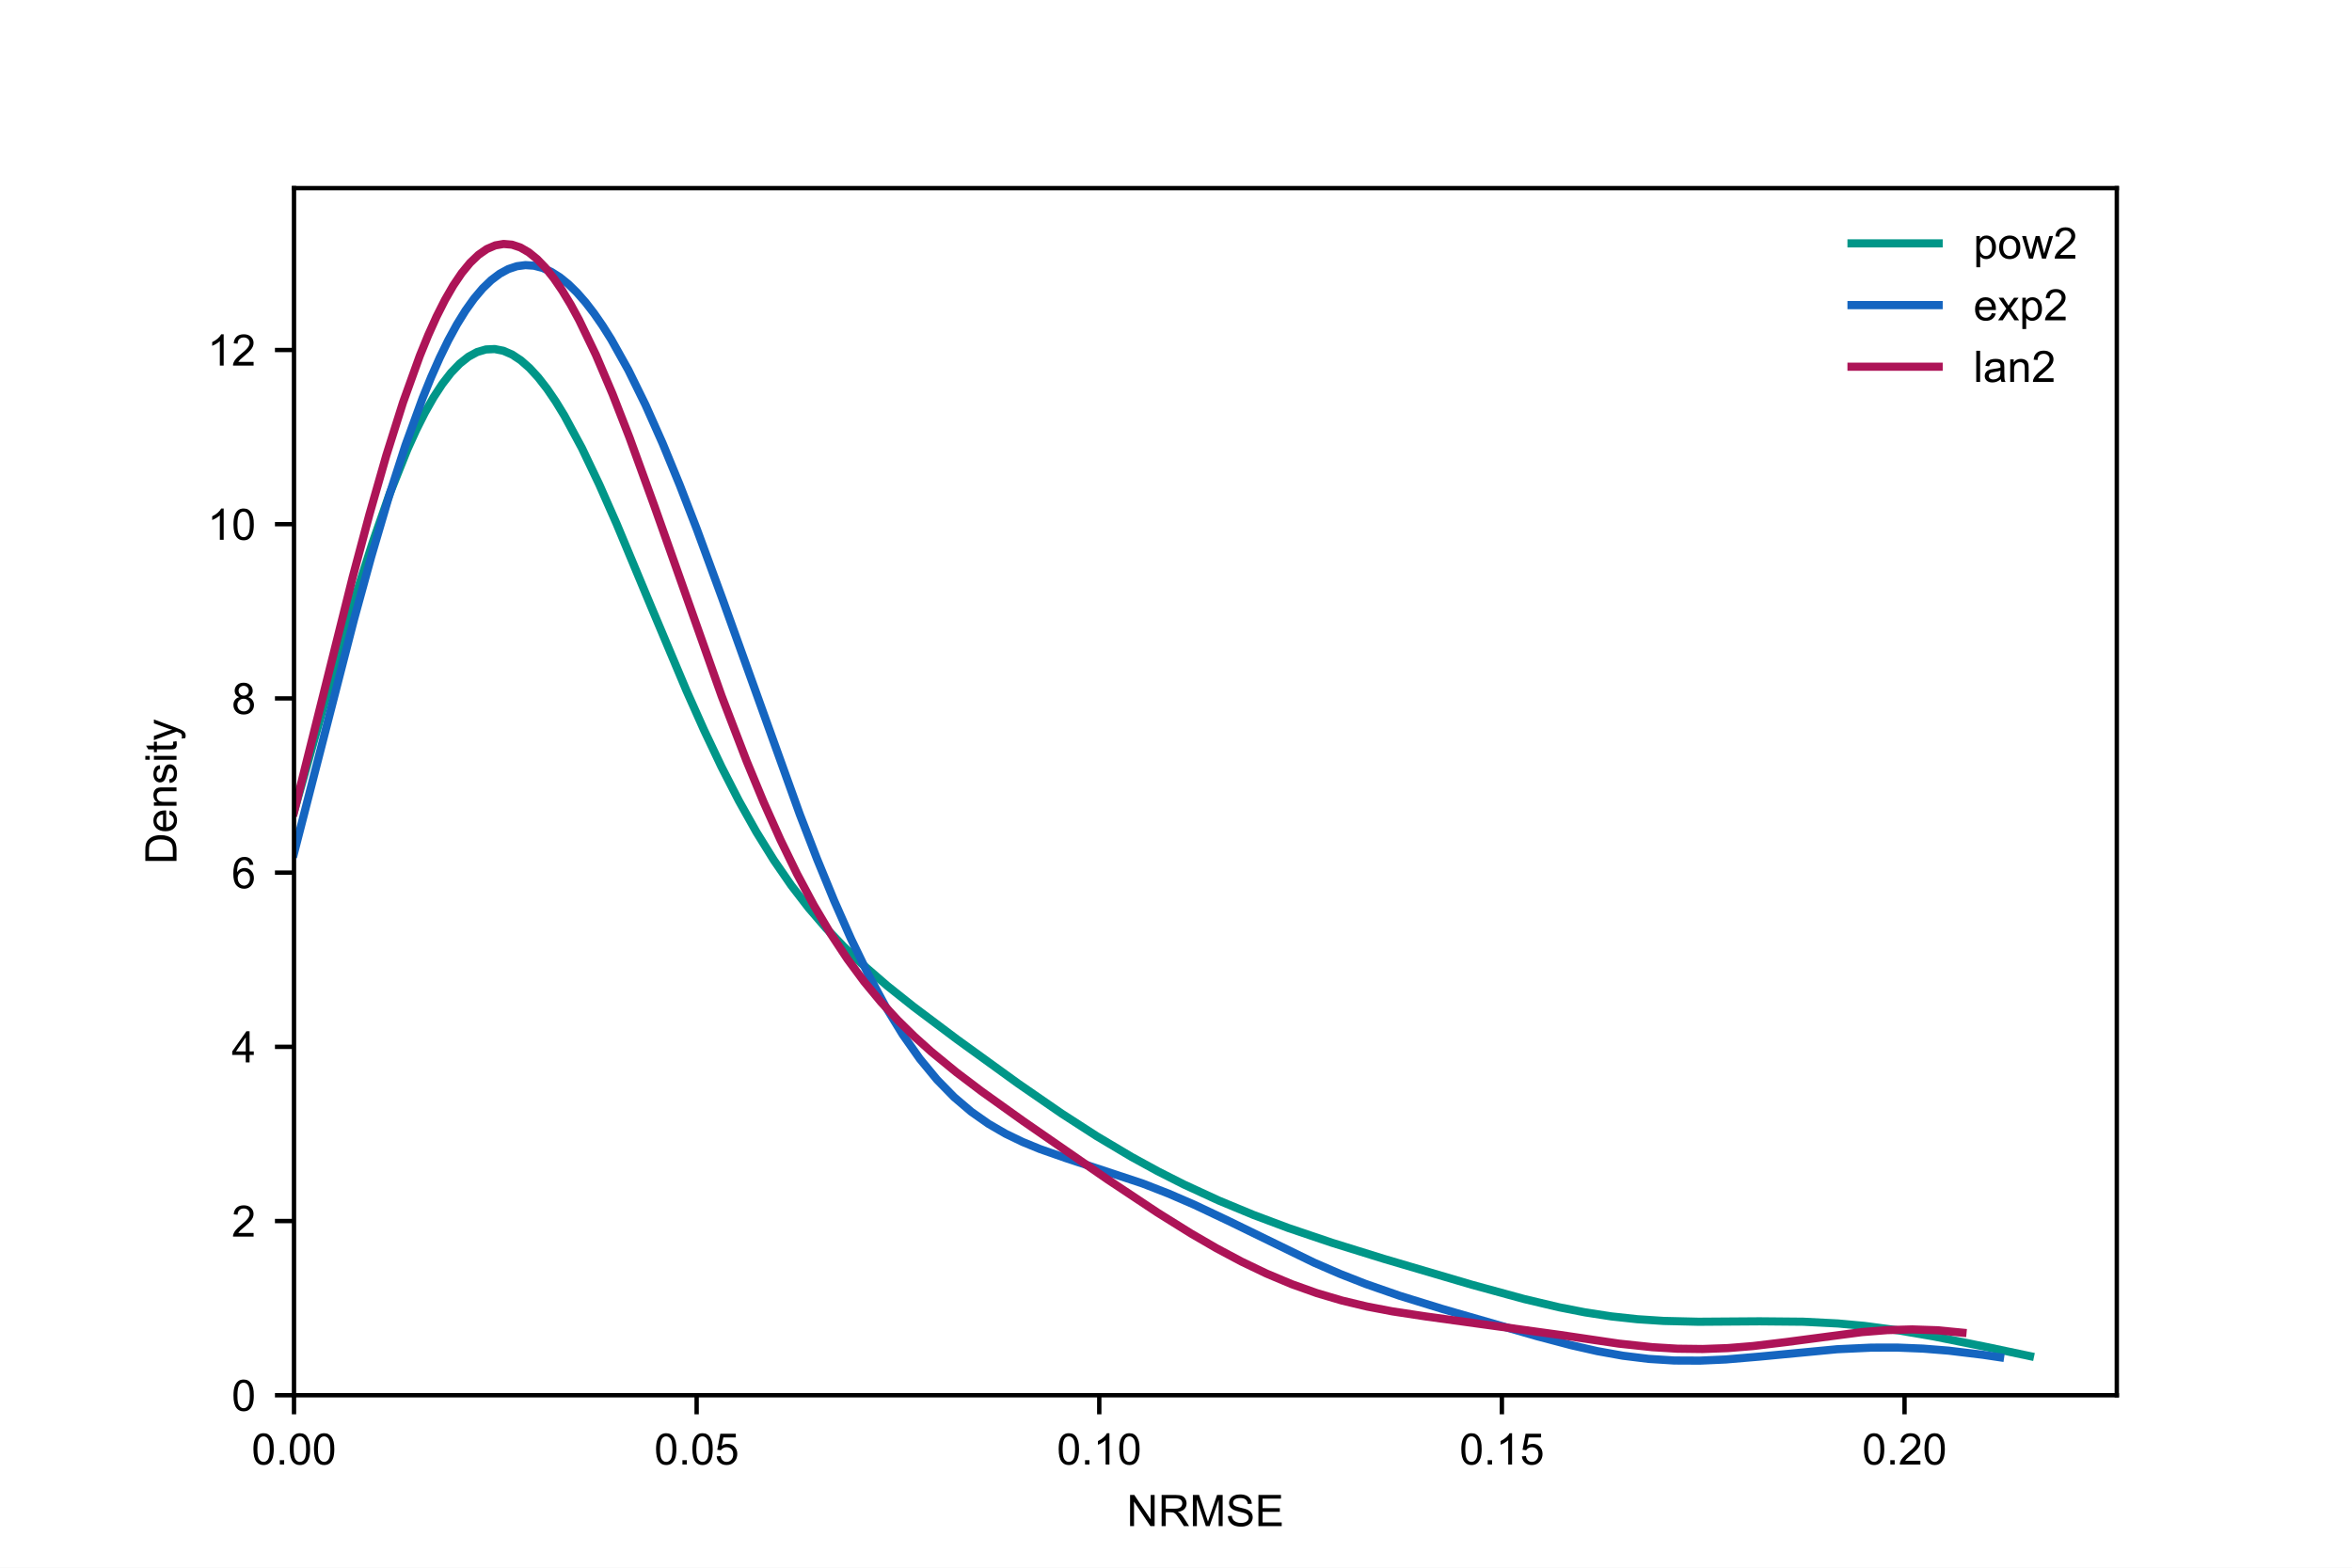
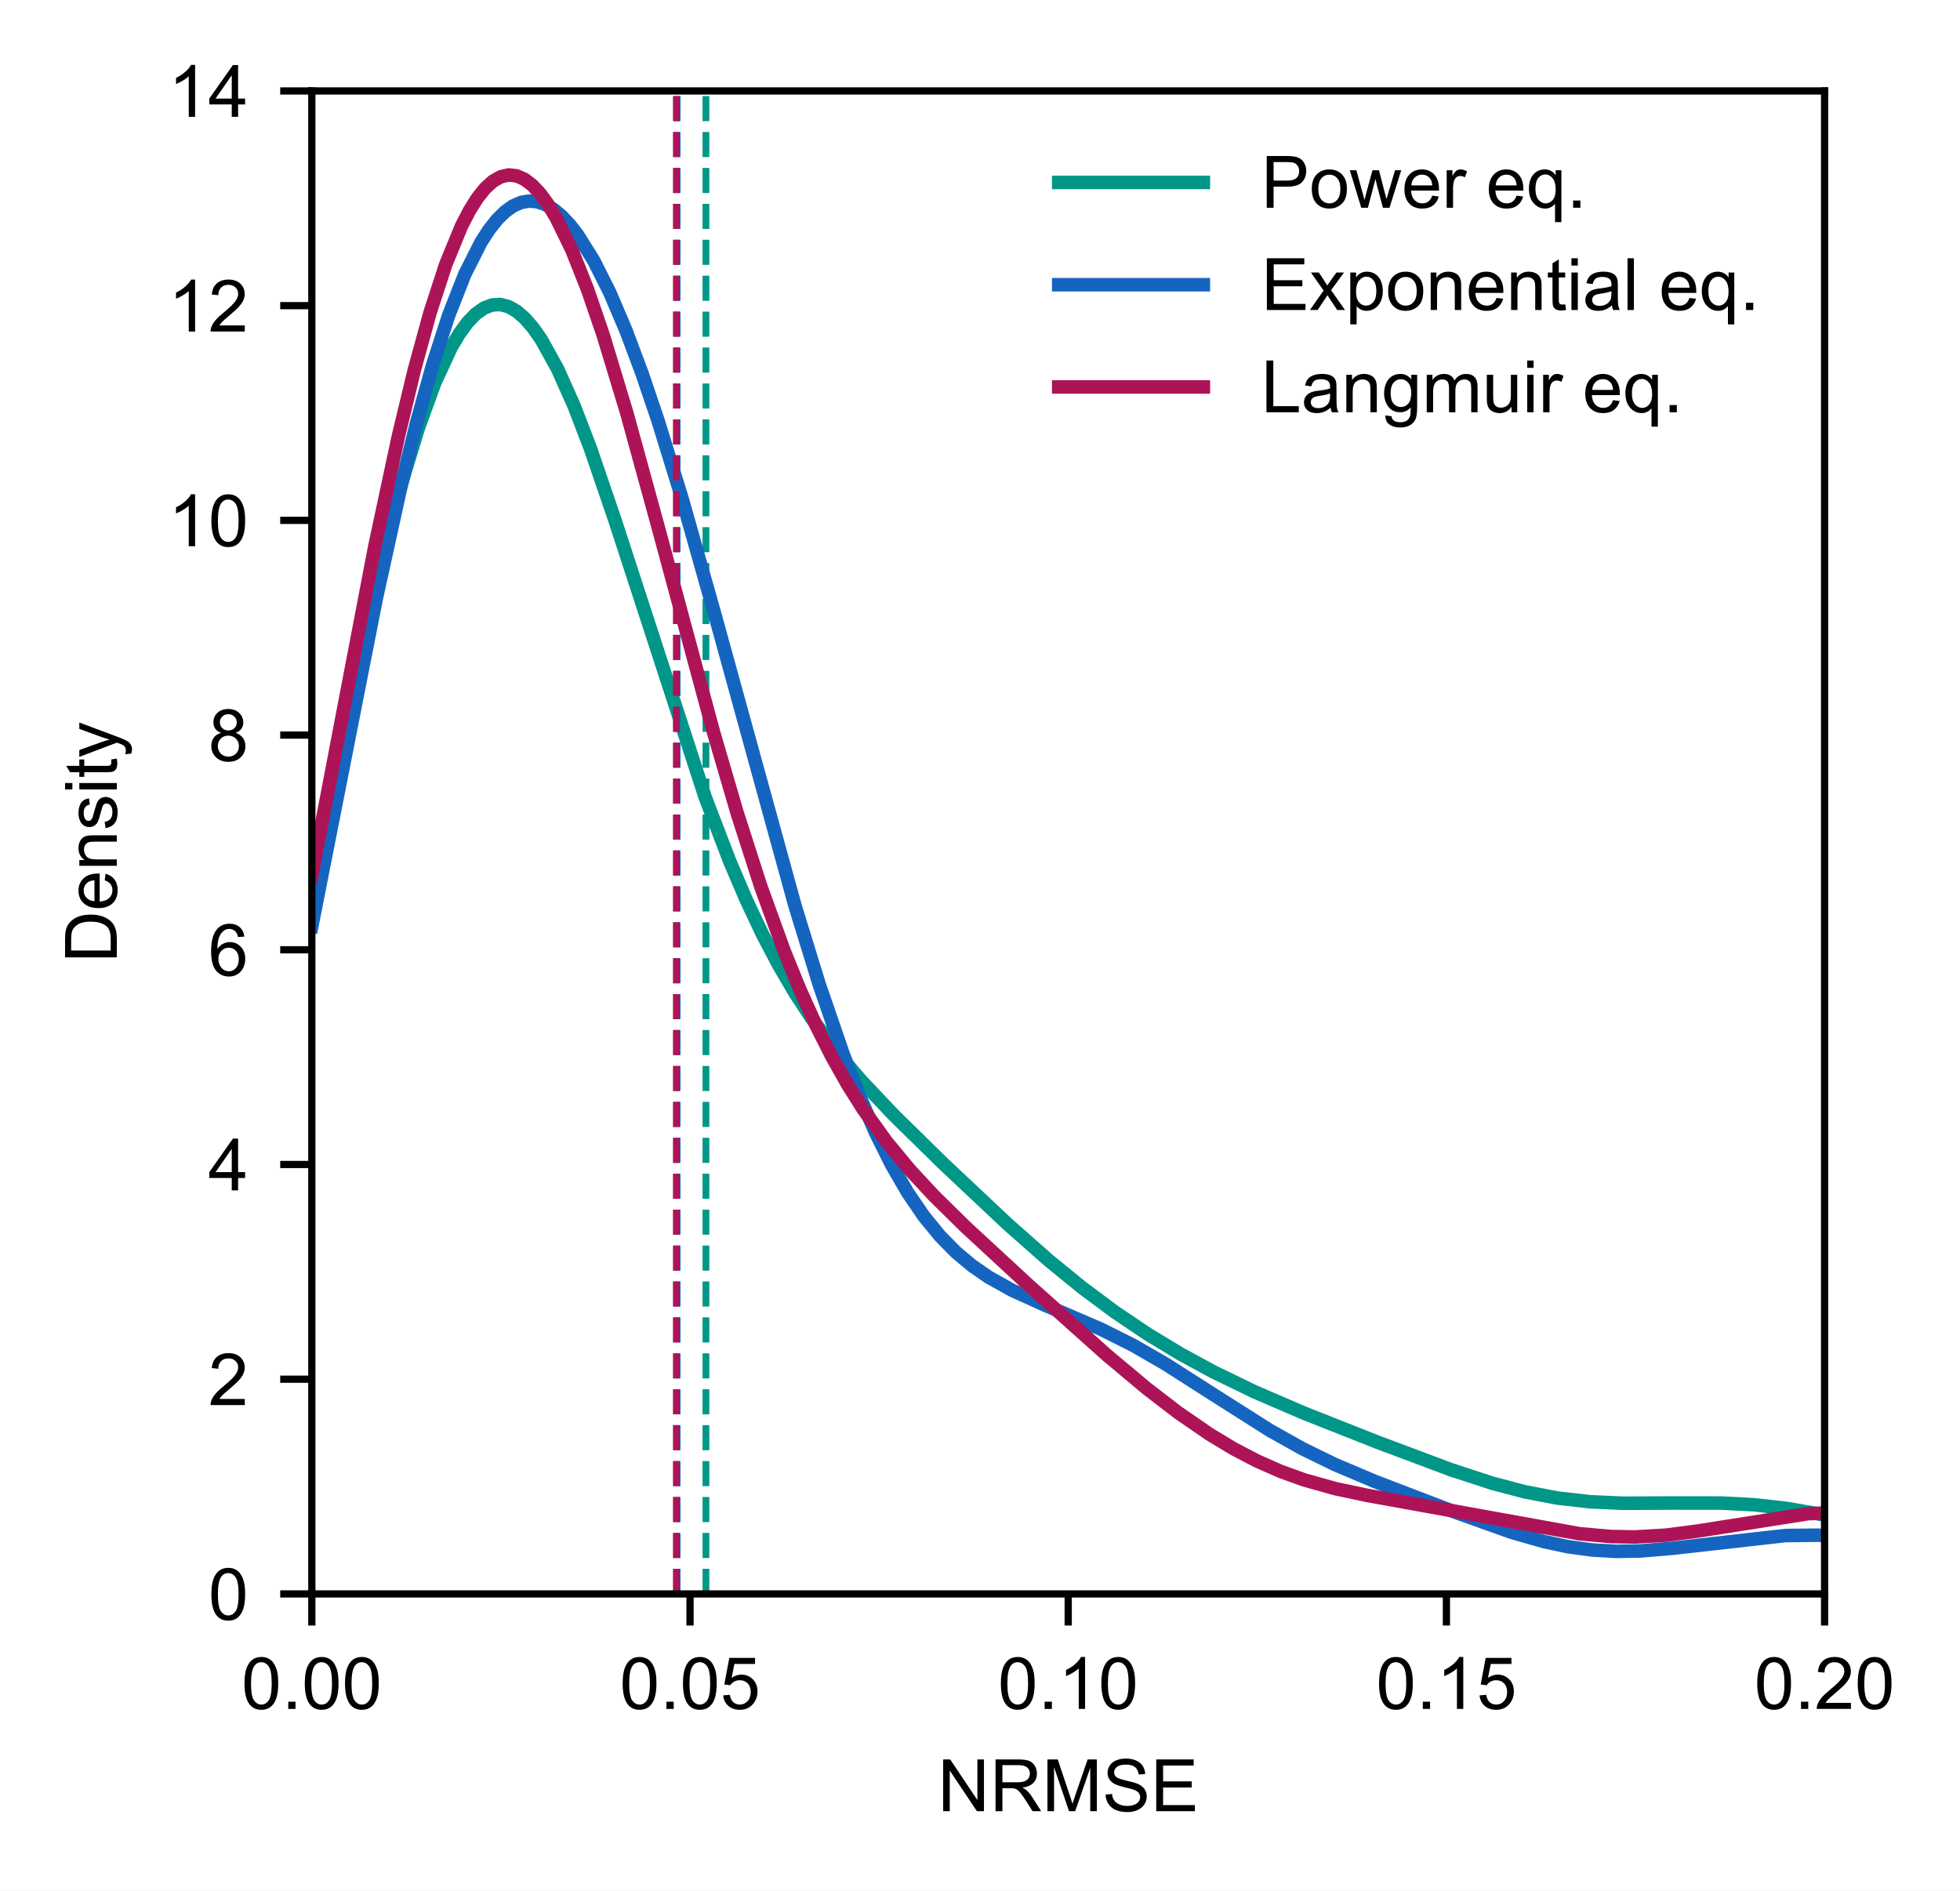
- <svg xmlns="http://www.w3.org/2000/svg" xmlns:xlink="http://www.w3.org/1999/xlink" width="432pt" height="288pt" viewBox="0 0 432 288" version="1.1">
+ <svg xmlns="http://www.w3.org/2000/svg" xmlns:xlink="http://www.w3.org/1999/xlink" width="216.892pt" height="209.216pt" viewBox="0 0 216.892 209.216" version="1.1">
  <defs>
    <style type="text/css">*{stroke-linejoin: round; stroke-linecap: butt}</style>
  </defs>
  <g id="figure_1">
    <g id="patch_1">
-       <path d="M 0 288  L 432 288  L 432 0  L 0 0  z " style="fill: #ffffff" />
+       <path d="M 0 209.216  L 216.892 209.216  L 216.892 0  L 0 0  z " style="fill: #ffffff" />
    </g>
    <g id="axes_1">
      <g id="patch_2">
-         <path d="M 54 256.32  L 388.8 256.32  L 388.8 34.56  L 54 34.56  z " style="fill: #ffffff" />
+         <path d="M 34.508 176.383  L 201.907 176.383  L 201.907 10.063  L 34.508 10.063  z " style="fill: #ffffff" />
      </g>
      <g id="matplotlib.axis_1">
        <g id="xtick_1">
          <g id="line2d_1">
            <defs>
-               <path id="mebf7cedb6b" d="M 0 0  L 0 3.5  " style="stroke: #000000; stroke-width: 0.8" />
-             </defs>
-             <g>
-               <use xlink:href="#mebf7cedb6b" x="54" y="256.32" style="stroke: #000000; stroke-width: 0.8" />
+               <path id="md452f9bac4" d="M 0 0  L 0 3.5  " style="stroke: #000000; stroke-width: 0.8" />
+             </defs>
+             <g>
+               <use xlink:href="#md452f9bac4" x="34.508" y="176.383" style="stroke: #000000; stroke-width: 0.8" />
            </g>
          </g>
          <g id="text_1">
-             <g transform="translate(46.21563 269.0462) scale(0.08 -0.08)">
+             <g transform="translate(26.72312 189.1094) scale(0.08 -0.08)">
              <defs>
                <path id="ArialMT-30" d="M 266 2259  Q 266 3072 433 3567  Q 600 4063 929 4331  Q 1259 4600 1759 4600  Q 2128 4600 2406 4451  Q 2684 4303 2865 4023  Q 3047 3744 3150 3342  Q 3253 2941 3253 2259  Q 3253 1453 3087 958  Q 2922 463 2592 192  Q 2263 -78 1759 -78  Q 1097 -78 719 397  Q 266 969 266 2259  z M 844 2259  Q 844 1131 1108 757  Q 1372 384 1759 384  Q 2147 384 2411 759  Q 2675 1134 2675 2259  Q 2675 3391 2411 3762  Q 2147 4134 1753 4134  Q 1366 4134 1134 3806  Q 844 3388 844 2259  z " transform="scale(0.015625)" />
                <path id="ArialMT-2e" d="M 581 0  L 581 641  L 1222 641  L 1222 0  L 581 0  z " transform="scale(0.015625)" />
              </defs>
              <use xlink:href="#ArialMT-30" />
              <use xlink:href="#ArialMT-2e" x="55.615" />
              <use xlink:href="#ArialMT-30" x="83.398" />
              <use xlink:href="#ArialMT-30" x="139.014" />
            </g>
          </g>
        </g>
        <g id="xtick_2">
          <g id="line2d_2">
            <g>
-               <use xlink:href="#mebf7cedb6b" x="127.953" y="256.32" style="stroke: #000000; stroke-width: 0.8" />
+               <use xlink:href="#md452f9bac4" x="76.358" y="176.383" style="stroke: #000000; stroke-width: 0.8" />
            </g>
          </g>
          <g id="text_2">
-             <g transform="translate(120.1683 269.0462) scale(0.08 -0.08)">
+             <g transform="translate(68.57313 189.1094) scale(0.08 -0.08)">
              <defs>
                <path id="ArialMT-35" d="M 266 1200  L 856 1250  Q 922 819 1161 601  Q 1400 384 1738 384  Q 2144 384 2425 690  Q 2706 997 2706 1503  Q 2706 1984 2436 2262  Q 2166 2541 1728 2541  Q 1456 2541 1237 2417  Q 1019 2294 894 2097  L 366 2166  L 809 4519  L 3088 4519  L 3088 3981  L 1259 3981  L 1013 2750  Q 1425 3038 1878 3038  Q 2478 3038 2890 2622  Q 3303 2206 3303 1553  Q 3303 931 2941 478  Q 2500 -78 1738 -78  Q 1113 -78 717 272  Q 322 622 266 1200  z " transform="scale(0.015625)" />
              </defs>
              <use xlink:href="#ArialMT-30" />
              <use xlink:href="#ArialMT-2e" x="55.615" />
              <use xlink:href="#ArialMT-30" x="83.398" />
              <use xlink:href="#ArialMT-35" x="139.014" />
            </g>
          </g>
        </g>
        <g id="xtick_3">
          <g id="line2d_3">
            <g>
-               <use xlink:href="#mebf7cedb6b" x="201.905" y="256.32" style="stroke: #000000; stroke-width: 0.8" />
+               <use xlink:href="#md452f9bac4" x="118.207" y="176.383" style="stroke: #000000; stroke-width: 0.8" />
            </g>
          </g>
          <g id="text_3">
-             <g transform="translate(194.1209 269.0462) scale(0.08 -0.08)">
+             <g transform="translate(110.4231 189.1094) scale(0.08 -0.08)">
              <defs>
                <path id="ArialMT-31" d="M 2384 0  L 1822 0  L 1822 3584  Q 1619 3391 1289 3197  Q 959 3003 697 2906  L 697 3450  Q 1169 3672 1522 3987  Q 1875 4303 2022 4600  L 2384 4600  L 2384 0  z " transform="scale(0.015625)" />
              </defs>
              <use xlink:href="#ArialMT-30" />
              <use xlink:href="#ArialMT-2e" x="55.615" />
              <use xlink:href="#ArialMT-31" x="83.398" />
              <use xlink:href="#ArialMT-30" x="139.014" />
            </g>
          </g>
        </g>
        <g id="xtick_4">
          <g id="line2d_4">
            <g>
-               <use xlink:href="#mebf7cedb6b" x="275.858" y="256.32" style="stroke: #000000; stroke-width: 0.8" />
+               <use xlink:href="#md452f9bac4" x="160.058" y="176.383" style="stroke: #000000; stroke-width: 0.8" />
            </g>
          </g>
          <g id="text_4">
-             <g transform="translate(268.0736 269.0462) scale(0.08 -0.08)">
+             <g transform="translate(152.2731 189.1094) scale(0.08 -0.08)">
              <use xlink:href="#ArialMT-30" />
              <use xlink:href="#ArialMT-2e" x="55.615" />
              <use xlink:href="#ArialMT-31" x="83.398" />
              <use xlink:href="#ArialMT-35" x="139.014" />
            </g>
          </g>
        </g>
        <g id="xtick_5">
          <g id="line2d_5">
            <g>
-               <use xlink:href="#mebf7cedb6b" x="349.811" y="256.32" style="stroke: #000000; stroke-width: 0.8" />
+               <use xlink:href="#md452f9bac4" x="201.907" y="176.383" style="stroke: #000000; stroke-width: 0.8" />
            </g>
          </g>
          <g id="text_5">
-             <g transform="translate(342.0262 269.0462) scale(0.08 -0.08)">
+             <g transform="translate(194.1231 189.1094) scale(0.08 -0.08)">
              <defs>
                <path id="ArialMT-32" d="M 3222 541  L 3222 0  L 194 0  Q 188 203 259 391  Q 375 700 629 1000  Q 884 1300 1366 1694  Q 2113 2306 2375 2664  Q 2638 3022 2638 3341  Q 2638 3675 2398 3904  Q 2159 4134 1775 4134  Q 1369 4134 1125 3890  Q 881 3647 878 3216  L 300 3275  Q 359 3922 746 4261  Q 1134 4600 1788 4600  Q 2447 4600 2831 4234  Q 3216 3869 3216 3328  Q 3216 3053 3103 2787  Q 2991 2522 2730 2228  Q 2469 1934 1863 1422  Q 1356 997 1212 845  Q 1069 694 975 541  L 3222 541  z " transform="scale(0.015625)" />
              </defs>
              <use xlink:href="#ArialMT-30" />
              <use xlink:href="#ArialMT-2e" x="55.615" />
              <use xlink:href="#ArialMT-32" x="83.398" />
              <use xlink:href="#ArialMT-30" x="139.014" />
            </g>
          </g>
        </g>
        <g id="text_6">
-           <g transform="translate(206.9544 280.3625) scale(0.08 -0.08)">
+           <g transform="translate(103.7619 200.4256) scale(0.08 -0.08)">
            <defs>
              <path id="ArialMT-4e" d="M 488 0  L 488 4581  L 1109 4581  L 3516 984  L 3516 4581  L 4097 4581  L 4097 0  L 3475 0  L 1069 3600  L 1069 0  L 488 0  z " transform="scale(0.015625)" />
              <path id="ArialMT-52" d="M 503 0  L 503 4581  L 2534 4581  Q 3147 4581 3465 4457  Q 3784 4334 3975 4021  Q 4166 3709 4166 3331  Q 4166 2844 3850 2509  Q 3534 2175 2875 2084  Q 3116 1969 3241 1856  Q 3506 1613 3744 1247  L 4541 0  L 3778 0  L 3172 953  Q 2906 1366 2734 1584  Q 2563 1803 2427 1890  Q 2291 1978 2150 2013  Q 2047 2034 1813 2034  L 1109 2034  L 1109 0  L 503 0  z M 1109 2559  L 2413 2559  Q 2828 2559 3062 2645  Q 3297 2731 3419 2920  Q 3541 3109 3541 3331  Q 3541 3656 3305 3865  Q 3069 4075 2559 4075  L 1109 4075  L 1109 2559  z " transform="scale(0.015625)" />
              <path id="ArialMT-4d" d="M 475 0  L 475 4581  L 1388 4581  L 2472 1338  Q 2622 884 2691 659  Q 2769 909 2934 1394  L 4031 4581  L 4847 4581  L 4847 0  L 4263 0  L 4263 3834  L 2931 0  L 2384 0  L 1059 3900  L 1059 0  L 475 0  z " transform="scale(0.015625)" />
              <path id="ArialMT-53" d="M 288 1472  L 859 1522  Q 900 1178 1048 958  Q 1197 738 1509 602  Q 1822 466 2213 466  Q 2559 466 2825 569  Q 3091 672 3220 851  Q 3350 1031 3350 1244  Q 3350 1459 3225 1620  Q 3100 1781 2813 1891  Q 2628 1963 1997 2114  Q 1366 2266 1113 2400  Q 784 2572 623 2826  Q 463 3081 463 3397  Q 463 3744 659 4045  Q 856 4347 1234 4503  Q 1613 4659 2075 4659  Q 2584 4659 2973 4495  Q 3363 4331 3572 4012  Q 3781 3694 3797 3291  L 3216 3247  Q 3169 3681 2898 3903  Q 2628 4125 2100 4125  Q 1550 4125 1298 3923  Q 1047 3722 1047 3438  Q 1047 3191 1225 3031  Q 1400 2872 2139 2705  Q 2878 2538 3153 2413  Q 3553 2228 3743 1945  Q 3934 1663 3934 1294  Q 3934 928 3725 604  Q 3516 281 3123 101  Q 2731 -78 2241 -78  Q 1619 -78 1198 103  Q 778 284 539 648  Q 300 1013 288 1472  z " transform="scale(0.015625)" />
              <path id="ArialMT-45" d="M 506 0  L 506 4581  L 3819 4581  L 3819 4041  L 1113 4041  L 1113 2638  L 3647 2638  L 3647 2100  L 1113 2100  L 1113 541  L 3925 541  L 3925 0  L 506 0  z " transform="scale(0.015625)" />
            </defs>
            <use xlink:href="#ArialMT-4e" />
            <use xlink:href="#ArialMT-52" x="72.217" />
            <use xlink:href="#ArialMT-4d" x="144.434" />
            <use xlink:href="#ArialMT-53" x="227.734" />
            <use xlink:href="#ArialMT-45" x="294.434" />
          </g>
        </g>
      </g>
      <g id="matplotlib.axis_2">
        <g id="ytick_1">
          <g id="line2d_6">
            <defs>
-               <path id="me6f799b010" d="M 0 0  L -3.5 0  " style="stroke: #000000; stroke-width: 0.8" />
-             </defs>
-             <g>
-               <use xlink:href="#me6f799b010" x="54" y="256.32" style="stroke: #000000; stroke-width: 0.8" />
+               <path id="m05cd3f84fa" d="M 0 0  L -3.5 0  " style="stroke: #000000; stroke-width: 0.8" />
+             </defs>
+             <g>
+               <use xlink:href="#m05cd3f84fa" x="34.508" y="176.383" style="stroke: #000000; stroke-width: 0.8" />
            </g>
          </g>
          <g id="text_7">
-             <g transform="translate(42.55125 259.1831) scale(0.08 -0.08)">
+             <g transform="translate(23.05875 179.2463) scale(0.08 -0.08)">
              <use xlink:href="#ArialMT-30" />
            </g>
          </g>
        </g>
        <g id="ytick_2">
          <g id="line2d_7">
            <g>
-               <use xlink:href="#me6f799b010" x="54" y="224.316" style="stroke: #000000; stroke-width: 0.8" />
+               <use xlink:href="#m05cd3f84fa" x="34.508" y="152.623" style="stroke: #000000; stroke-width: 0.8" />
            </g>
          </g>
          <g id="text_8">
-             <g transform="translate(42.55125 227.1795) scale(0.08 -0.08)">
+             <g transform="translate(23.05875 155.4863) scale(0.08 -0.08)">
              <use xlink:href="#ArialMT-32" />
            </g>
          </g>
        </g>
        <g id="ytick_3">
          <g id="line2d_8">
            <g>
-               <use xlink:href="#me6f799b010" x="54" y="192.313" style="stroke: #000000; stroke-width: 0.8" />
+               <use xlink:href="#m05cd3f84fa" x="34.508" y="128.863" style="stroke: #000000; stroke-width: 0.8" />
            </g>
          </g>
          <g id="text_9">
-             <g transform="translate(42.55125 195.1758) scale(0.08 -0.08)">
+             <g transform="translate(23.05875 131.7262) scale(0.08 -0.08)">
              <defs>
                <path id="ArialMT-34" d="M 2069 0  L 2069 1097  L 81 1097  L 81 1613  L 2172 4581  L 2631 4581  L 2631 1613  L 3250 1613  L 3250 1097  L 2631 1097  L 2631 0  L 2069 0  z M 2069 1613  L 2069 3678  L 634 1613  L 2069 1613  z " transform="scale(0.015625)" />
              </defs>
              <use xlink:href="#ArialMT-34" />
            </g>
          </g>
        </g>
        <g id="ytick_4">
          <g id="line2d_9">
            <g>
-               <use xlink:href="#me6f799b010" x="54" y="160.309" style="stroke: #000000; stroke-width: 0.8" />
+               <use xlink:href="#m05cd3f84fa" x="34.508" y="105.103" style="stroke: #000000; stroke-width: 0.8" />
            </g>
          </g>
          <g id="text_10">
-             <g transform="translate(42.55125 163.1721) scale(0.08 -0.08)">
+             <g transform="translate(23.05875 107.9663) scale(0.08 -0.08)">
              <defs>
                <path id="ArialMT-36" d="M 3184 3459  L 2625 3416  Q 2550 3747 2413 3897  Q 2184 4138 1850 4138  Q 1581 4138 1378 3988  Q 1113 3794 959 3422  Q 806 3050 800 2363  Q 1003 2672 1297 2822  Q 1591 2972 1913 2972  Q 2475 2972 2870 2558  Q 3266 2144 3266 1488  Q 3266 1056 3080 686  Q 2894 316 2569 119  Q 2244 -78 1831 -78  Q 1128 -78 684 439  Q 241 956 241 2144  Q 241 3472 731 4075  Q 1159 4600 1884 4600  Q 2425 4600 2770 4297  Q 3116 3994 3184 3459  z M 888 1484  Q 888 1194 1011 928  Q 1134 663 1356 523  Q 1578 384 1822 384  Q 2178 384 2434 671  Q 2691 959 2691 1453  Q 2691 1928 2437 2201  Q 2184 2475 1800 2475  Q 1419 2475 1153 2201  Q 888 1928 888 1484  z " transform="scale(0.015625)" />
              </defs>
              <use xlink:href="#ArialMT-36" />
            </g>
          </g>
        </g>
        <g id="ytick_5">
          <g id="line2d_10">
            <g>
-               <use xlink:href="#me6f799b010" x="54" y="128.305" style="stroke: #000000; stroke-width: 0.8" />
+               <use xlink:href="#m05cd3f84fa" x="34.508" y="81.343" style="stroke: #000000; stroke-width: 0.8" />
            </g>
          </g>
          <g id="text_11">
-             <g transform="translate(42.55125 131.1685) scale(0.08 -0.08)">
+             <g transform="translate(23.05875 84.20625) scale(0.08 -0.08)">
              <defs>
                <path id="ArialMT-38" d="M 1131 2484  Q 781 2613 612 2850  Q 444 3088 444 3419  Q 444 3919 803 4259  Q 1163 4600 1759 4600  Q 2359 4600 2725 4251  Q 3091 3903 3091 3403  Q 3091 3084 2923 2848  Q 2756 2613 2416 2484  Q 2838 2347 3058 2040  Q 3278 1734 3278 1309  Q 3278 722 2862 322  Q 2447 -78 1769 -78  Q 1091 -78 675 323  Q 259 725 259 1325  Q 259 1772 486 2073  Q 713 2375 1131 2484  z M 1019 3438  Q 1019 3113 1228 2906  Q 1438 2700 1772 2700  Q 2097 2700 2305 2904  Q 2513 3109 2513 3406  Q 2513 3716 2298 3927  Q 2084 4138 1766 4138  Q 1444 4138 1231 3931  Q 1019 3725 1019 3438  z M 838 1322  Q 838 1081 952 856  Q 1066 631 1291 507  Q 1516 384 1775 384  Q 2178 384 2440 643  Q 2703 903 2703 1303  Q 2703 1709 2433 1975  Q 2163 2241 1756 2241  Q 1359 2241 1098 1978  Q 838 1716 838 1322  z " transform="scale(0.015625)" />
              </defs>
              <use xlink:href="#ArialMT-38" />
            </g>
          </g>
        </g>
        <g id="ytick_6">
          <g id="line2d_11">
            <g>
-               <use xlink:href="#me6f799b010" x="54" y="96.302" style="stroke: #000000; stroke-width: 0.8" />
+               <use xlink:href="#m05cd3f84fa" x="34.508" y="57.583" style="stroke: #000000; stroke-width: 0.8" />
            </g>
          </g>
          <g id="text_12">
-             <g transform="translate(38.1025 99.16483) scale(0.08 -0.08)">
+             <g transform="translate(18.61 60.44625) scale(0.08 -0.08)">
              <use xlink:href="#ArialMT-31" />
              <use xlink:href="#ArialMT-30" x="55.615" />
            </g>
          </g>
        </g>
        <g id="ytick_7">
          <g id="line2d_12">
            <g>
-               <use xlink:href="#me6f799b010" x="54" y="64.298" style="stroke: #000000; stroke-width: 0.8" />
+               <use xlink:href="#m05cd3f84fa" x="34.508" y="33.823" style="stroke: #000000; stroke-width: 0.8" />
            </g>
          </g>
          <g id="text_13">
-             <g transform="translate(38.1025 67.16117) scale(0.08 -0.08)">
+             <g transform="translate(18.61 36.68625) scale(0.08 -0.08)">
              <use xlink:href="#ArialMT-31" />
              <use xlink:href="#ArialMT-32" x="55.615" />
            </g>
          </g>
        </g>
-         <g id="text_14">
-           <g transform="translate(32.41875 158.7775) rotate(-90) scale(0.08 -0.08)">
+         <g id="ytick_8">
+           <g id="line2d_13">
+             <g>
+               <use xlink:href="#m05cd3f84fa" x="34.508" y="10.063" style="stroke: #000000; stroke-width: 0.8" />
+             </g>
+           </g>
+           <g id="text_14">
+             <g transform="translate(18.61 12.92625) scale(0.08 -0.08)">
+               <use xlink:href="#ArialMT-31" />
+               <use xlink:href="#ArialMT-34" x="55.615" />
+             </g>
+           </g>
+         </g>
+         <g id="text_15">
+           <g transform="translate(12.92625 106.5606) rotate(-90) scale(0.08 -0.08)">
            <defs>
              <path id="ArialMT-44" d="M 494 0  L 494 4581  L 2072 4581  Q 2606 4581 2888 4516  Q 3281 4425 3559 4188  Q 3922 3881 4101 3404  Q 4281 2928 4281 2316  Q 4281 1794 4159 1391  Q 4038 988 3847 723  Q 3656 459 3429 307  Q 3203 156 2883 78  Q 2563 0 2147 0  L 494 0  z M 1100 541  L 2078 541  Q 2531 541 2789 625  Q 3047 709 3200 863  Q 3416 1078 3536 1442  Q 3656 1806 3656 2325  Q 3656 3044 3420 3430  Q 3184 3816 2847 3947  Q 2603 4041 2063 4041  L 1100 4041  L 1100 541  z " transform="scale(0.015625)" />
              <path id="ArialMT-65" d="M 2694 1069  L 3275 997  Q 3138 488 2766 206  Q 2394 -75 1816 -75  Q 1088 -75 661 373  Q 234 822 234 1631  Q 234 2469 665 2931  Q 1097 3394 1784 3394  Q 2450 3394 2872 2941  Q 3294 2488 3294 1666  Q 3294 1616 3291 1516  L 816 1516  Q 847 969 1125 678  Q 1403 388 1819 388  Q 2128 388 2347 550  Q 2566 713 2694 1069  z M 847 1978  L 2700 1978  Q 2663 2397 2488 2606  Q 2219 2931 1791 2931  Q 1403 2931 1139 2672  Q 875 2413 847 1978  z " transform="scale(0.015625)" />
              <path id="ArialMT-6e" d="M 422 0  L 422 3319  L 928 3319  L 928 2847  Q 1294 3394 1984 3394  Q 2284 3394 2536 3286  Q 2788 3178 2913 3003  Q 3038 2828 3088 2588  Q 3119 2431 3119 2041  L 3119 0  L 2556 0  L 2556 2019  Q 2556 2363 2490 2533  Q 2425 2703 2258 2804  Q 2091 2906 1866 2906  Q 1506 2906 1245 2678  Q 984 2450 984 1813  L 984 0  L 422 0  z " transform="scale(0.015625)" />
              <path id="ArialMT-73" d="M 197 991  L 753 1078  Q 800 744 1014 566  Q 1228 388 1613 388  Q 2000 388 2187 545  Q 2375 703 2375 916  Q 2375 1106 2209 1216  Q 2094 1291 1634 1406  Q 1016 1563 777 1677  Q 538 1791 414 1992  Q 291 2194 291 2438  Q 291 2659 392 2848  Q 494 3038 669 3163  Q 800 3259 1026 3326  Q 1253 3394 1513 3394  Q 1903 3394 2198 3281  Q 2494 3169 2634 2976  Q 2775 2784 2828 2463  L 2278 2388  Q 2241 2644 2061 2787  Q 1881 2931 1553 2931  Q 1166 2931 1000 2803  Q 834 2675 834 2503  Q 834 2394 903 2306  Q 972 2216 1119 2156  Q 1203 2125 1616 2013  Q 2213 1853 2448 1751  Q 2684 1650 2818 1456  Q 2953 1263 2953 975  Q 2953 694 2789 445  Q 2625 197 2315 61  Q 2006 -75 1616 -75  Q 969 -75 630 194  Q 291 463 197 991  z " transform="scale(0.015625)" />
              <path id="ArialMT-69" d="M 425 3934  L 425 4581  L 988 4581  L 988 3934  L 425 3934  z M 425 0  L 425 3319  L 988 3319  L 988 0  L 425 0  z " transform="scale(0.015625)" />
              <path id="ArialMT-74" d="M 1650 503  L 1731 6  Q 1494 -44 1306 -44  Q 1000 -44 831 53  Q 663 150 594 308  Q 525 466 525 972  L 525 2881  L 113 2881  L 113 3319  L 525 3319  L 525 4141  L 1084 4478  L 1084 3319  L 1650 3319  L 1650 2881  L 1084 2881  L 1084 941  Q 1084 700 1114 631  Q 1144 563 1211 522  Q 1278 481 1403 481  Q 1497 481 1650 503  z " transform="scale(0.015625)" />
              <path id="ArialMT-79" d="M 397 -1278  L 334 -750  Q 519 -800 656 -800  Q 844 -800 956 -737  Q 1069 -675 1141 -563  Q 1194 -478 1313 -144  Q 1328 -97 1363 -6  L 103 3319  L 709 3319  L 1400 1397  Q 1534 1031 1641 628  Q 1738 1016 1872 1384  L 2581 3319  L 3144 3319  L 1881 -56  Q 1678 -603 1566 -809  Q 1416 -1088 1222 -1217  Q 1028 -1347 759 -1347  Q 597 -1347 397 -1278  z " transform="scale(0.015625)" />
            </defs>
            <use xlink:href="#ArialMT-44" />
            <use xlink:href="#ArialMT-65" x="72.217" />
            <use xlink:href="#ArialMT-6e" x="127.832" />
            <use xlink:href="#ArialMT-73" x="183.447" />
            <use xlink:href="#ArialMT-69" x="233.447" />
            <use xlink:href="#ArialMT-74" x="255.664" />
            <use xlink:href="#ArialMT-79" x="283.447" />
          </g>
        </g>
      </g>
-       <g id="line2d_13">
-         <path d="M 54 149.11  L 62.011 120.618  L 65.216 109.827  L 68.421 99.737  L 71.625 90.573  L 74.83 82.541  L 76.432 79.005  L 78.034 75.816  L 79.637 72.989  L 81.239 70.539  L 82.841 68.475  L 84.444 66.806  L 86.046 65.536  L 87.648 64.667  L 89.251 64.199  L 90.853 64.125  L 92.455 64.44  L 94.057 65.134  L 95.66 66.193  L 97.262 67.603  L 98.864 69.346  L 100.467 71.402  L 102.069 73.751  L 103.671 76.368  L 106.876 82.311  L 110.08 89.026  L 113.285 96.298  L 119.694 111.68  L 126.103 126.923  L 129.308 134.111  L 132.513 140.866  L 135.717 147.119  L 138.922 152.834  L 142.126 158.003  L 145.331 162.647  L 148.536 166.803  L 151.74 170.527  L 154.945 173.881  L 158.149 176.935  L 162.956 181.094  L 167.763 184.921  L 175.775 190.936  L 186.991 199.048  L 195.002 204.575  L 201.411 208.712  L 207.821 212.526  L 212.627 215.156  L 217.434 217.591  L 223.844 220.547  L 230.253 223.204  L 236.662 225.603  L 244.673 228.313  L 254.287 231.296  L 270.31 236.011  L 279.924 238.639  L 286.333 240.154  L 291.14 241.095  L 295.947 241.833  L 300.754 242.354  L 305.561 242.667  L 311.97 242.819  L 323.186 242.741  L 331.197 242.813  L 337.607 243.138  L 342.413 243.579  L 348.823 244.425  L 355.232 245.521  L 364.846 247.451  L 372.857 249.136  L 372.857 249.136  " clip-path="url(#p0b12ed03a6)" style="fill: none; stroke: #009688; stroke-width: 1.5; stroke-linecap: square" />
-       </g>
      <g id="line2d_14">
-         <path d="M 54 156.762  L 65.023 113.8  L 68.172 102.306  L 71.321 91.577  L 74.471 81.804  L 77.62 73.146  L 79.195 69.274  L 80.769 65.721  L 82.344 62.498  L 83.919 59.61  L 85.493 57.063  L 87.068 54.857  L 88.643 52.993  L 90.217 51.471  L 91.792 50.285  L 93.367 49.433  L 94.941 48.908  L 96.516 48.704  L 98.091 48.812  L 99.665 49.224  L 101.24 49.933  L 102.815 50.927  L 104.389 52.198  L 105.964 53.736  L 107.539 55.53  L 109.113 57.57  L 110.688 59.846  L 112.263 62.347  L 115.412 67.981  L 118.561 74.385  L 121.711 81.467  L 124.86 89.13  L 128.009 97.272  L 132.733 110.14  L 146.905 149.615  L 150.054 157.766  L 153.204 165.447  L 156.353 172.57  L 159.502 179.068  L 162.652 184.9  L 165.801 190.048  L 168.95 194.518  L 172.1 198.338  L 175.249 201.557  L 178.398 204.237  L 181.548 206.45  L 184.697 208.277  L 187.846 209.795  L 190.996 211.084  L 195.72 212.742  L 209.892 217.429  L 214.616 219.27  L 219.34 221.312  L 225.638 224.295  L 241.385 231.971  L 246.109 234.02  L 250.833 235.874  L 257.132 238.065  L 265.005 240.492  L 282.326 245.478  L 288.625 247.137  L 293.349 248.208  L 298.073 249.059  L 302.797 249.643  L 307.521 249.94  L 312.245 249.962  L 316.969 249.75  L 323.267 249.215  L 337.439 247.866  L 343.738 247.573  L 348.462 247.564  L 353.186 247.751  L 357.91 248.127  L 364.209 248.886  L 367.358 249.355  L 367.358 249.355  " clip-path="url(#p0b12ed03a6)" style="fill: none; stroke: #1565c0; stroke-width: 1.5; stroke-linecap: square" />
+         <path d="M 34.508 96.789  L 39.948 71.576  L 42.668 60.134  L 44.482 53.33  L 46.295 47.367  L 48.109 42.374  L 49.922 38.456  L 50.829 36.924  L 51.736 35.685  L 52.642 34.742  L 53.549 34.097  L 54.456 33.749  L 55.363 33.695  L 56.269 33.929  L 57.176 34.444  L 58.083 35.23  L 58.99 36.277  L 59.896 37.571  L 61.71 40.841  L 63.523 44.909  L 65.337 49.627  L 68.057 57.581  L 78.031 88.205  L 80.751 95.311  L 82.565 99.553  L 84.378 103.391  L 86.192 106.839  L 88.005 109.924  L 89.819 112.689  L 92.539 116.338  L 95.259 119.539  L 98.886 123.375  L 104.327 128.714  L 111.581 135.533  L 116.114 139.53  L 119.741 142.486  L 123.368 145.188  L 126.995 147.63  L 130.622 149.825  L 134.249 151.798  L 138.783 153.997  L 144.224 156.346  L 152.384 159.574  L 160.545 162.632  L 165.079 164.118  L 168.706 165.08  L 172.333 165.774  L 175.96 166.185  L 179.587 166.348  L 185.027 166.323  L 190.468 166.326  L 194.094 166.516  L 197.721 166.924  L 201.348 167.552  L 205.882 168.591  L 213.136 170.551  L 214.95 171.049  L 214.95 171.049  " clip-path="url(#p1cb11ff470)" style="fill: none; stroke: #009688; stroke-width: 1.5; stroke-linecap: square" />
      </g>
      <g id="line2d_15">
-         <path d="M 54 149.19  L 64.78 106.032  L 67.86 94.481  L 70.94 83.713  L 74.02 73.947  L 77.1 65.379  L 78.64 61.596  L 80.18 58.17  L 81.72 55.116  L 83.26 52.446  L 84.8 50.168  L 86.34 48.291  L 87.88 46.817  L 89.42 45.748  L 90.96 45.083  L 92.5 44.818  L 94.04 44.948  L 95.58 45.463  L 97.119 46.354  L 98.659 47.608  L 100.199 49.211  L 101.739 51.147  L 103.279 53.399  L 104.819 55.947  L 106.359 58.773  L 109.439 65.17  L 112.519 72.416  L 115.599 80.329  L 120.219 93.043  L 132.539 127.855  L 137.159 139.887  L 140.239 147.322  L 143.319 154.223  L 146.399 160.556  L 149.479 166.314  L 152.559 171.508  L 155.639 176.167  L 158.719 180.333  L 161.799 184.059  L 164.879 187.404  L 167.959 190.43  L 171.039 193.197  L 175.659 196.985  L 180.279 200.483  L 187.978 205.988  L 203.378 216.64  L 212.618 222.778  L 218.778 226.617  L 223.398 229.296  L 228.018 231.76  L 232.638 233.975  L 237.258 235.914  L 241.878 237.563  L 246.498 238.927  L 251.118 240.03  L 255.738 240.912  L 261.898 241.847  L 286.537 245.242  L 297.317 246.834  L 303.477 247.491  L 308.097 247.768  L 312.717 247.826  L 317.337 247.659  L 321.957 247.286  L 328.117 246.546  L 341.977 244.722  L 346.597 244.356  L 351.216 244.23  L 355.836 244.383  L 360.456 244.828  L 360.456 244.828  " clip-path="url(#p0b12ed03a6)" style="fill: none; stroke: #ad1457; stroke-width: 1.5; stroke-linecap: square" />
+         <path d="M 78.118 176.383  L 78.118 10.063  " clip-path="url(#p1cb11ff470)" style="fill: none; stroke-dasharray: 2.775,1.2; stroke-dashoffset: 0; stroke: #009688; stroke-width: 0.75" />
+       </g>
+       <g id="line2d_16">
+         <path d="M 34.508 102.47  L 41.636 66.246  L 44.31 54.075  L 46.092 46.82  L 47.874 40.392  L 49.656 34.88  L 51.439 30.343  L 53.221 26.814  L 54.112 25.43  L 55.003 24.3  L 55.894 23.42  L 56.785 22.787  L 57.676 22.397  L 58.567 22.246  L 59.458 22.326  L 60.35 22.632  L 61.241 23.158  L 62.132 23.896  L 63.023 24.84  L 63.914 25.982  L 65.696 28.828  L 67.478 32.375  L 69.261 36.557  L 71.043 41.312  L 72.825 46.569  L 75.498 55.242  L 79.063 67.857  L 87.974 100.229  L 90.647 108.918  L 93.321 116.678  L 95.103 121.258  L 96.885 125.335  L 98.667 128.903  L 100.449 131.977  L 102.232 134.585  L 104.014 136.768  L 105.796 138.577  L 107.578 140.069  L 109.36 141.304  L 112.034 142.799  L 115.598 144.409  L 121.836 147.087  L 125.4 148.876  L 128.965 150.929  L 134.311 154.349  L 140.549 158.306  L 144.114 160.302  L 147.678 162.044  L 152.134 163.932  L 161.045 167.343  L 167.282 169.566  L 170.847 170.591  L 173.52 171.16  L 176.193 171.523  L 178.867 171.674  L 181.54 171.628  L 185.104 171.327  L 197.58 169.922  L 201.144 169.882  L 204.709 170.099  L 208.273 170.557  L 211.838 171.212  L 211.838 171.212  " clip-path="url(#p1cb11ff470)" style="fill: none; stroke: #1565c0; stroke-width: 1.5; stroke-linecap: square" />
+       </g>
+       <g id="line2d_17">
+         <path d="M 74.927 176.383  L 74.927 10.063  " clip-path="url(#p1cb11ff470)" style="fill: none; stroke-dasharray: 2.775,1.2; stroke-dashoffset: 0; stroke: #1565c0; stroke-width: 0.75" />
+       </g>
+       <g id="line2d_18">
+         <path d="M 34.508 96.848  L 41.479 60.457  L 44.094 48.237  L 45.837 40.987  L 47.58 34.625  L 49.323 29.273  L 51.066 25.024  L 51.937 23.333  L 52.809 21.939  L 53.68 20.845  L 54.552 20.051  L 55.423 19.558  L 56.294 19.361  L 57.166 19.457  L 58.037 19.84  L 58.909 20.501  L 59.78 21.432  L 60.652 22.623  L 61.523 24.06  L 63.266 27.624  L 65.009 32.009  L 66.752 37.09  L 69.367 45.724  L 72.853 58.412  L 78.953 81.009  L 81.567 89.941  L 84.182 98.075  L 86.796 105.287  L 88.539 109.562  L 90.282 113.417  L 92.025 116.876  L 93.768 119.969  L 95.511 122.735  L 98.126 126.369  L 100.74 129.52  L 103.354 132.332  L 106.84 135.763  L 113.812 142.203  L 122.527 149.992  L 126.884 153.638  L 130.37 156.32  L 133.856 158.719  L 136.471 160.297  L 139.085 161.665  L 141.7 162.818  L 144.314 163.764  L 147.8 164.742  L 151.286 165.479  L 174.816 169.727  L 178.302 170.034  L 180.916 170.077  L 184.402 169.876  L 187.888 169.421  L 200.089 167.501  L 202.703 167.407  L 205.318 167.521  L 207.932 167.851  L 207.932 167.851  " clip-path="url(#p1cb11ff470)" style="fill: none; stroke: #ad1457; stroke-width: 1.5; stroke-linecap: square" />
+       </g>
+       <g id="line2d_19">
+         <path d="M 74.843 176.383  L 74.843 10.063  " clip-path="url(#p1cb11ff470)" style="fill: none; stroke-dasharray: 2.775,1.2; stroke-dashoffset: 0; stroke: #ad1457; stroke-width: 0.75" />
      </g>
      <g id="patch_3">
-         <path d="M 54 256.32  L 54 34.56  " style="fill: none; stroke: #000000; stroke-width: 0.8; stroke-linejoin: miter; stroke-linecap: square" />
+         <path d="M 34.508 176.383  L 34.508 10.063  " style="fill: none; stroke: #000000; stroke-width: 0.8; stroke-linejoin: miter; stroke-linecap: square" />
      </g>
      <g id="patch_4">
-         <path d="M 388.8 256.32  L 388.8 34.56  " style="fill: none; stroke: #000000; stroke-width: 0.8; stroke-linejoin: miter; stroke-linecap: square" />
+         <path d="M 201.907 176.383  L 201.907 10.063  " style="fill: none; stroke: #000000; stroke-width: 0.8; stroke-linejoin: miter; stroke-linecap: square" />
      </g>
      <g id="patch_5">
-         <path d="M 54 256.32  L 388.8 256.32  " style="fill: none; stroke: #000000; stroke-width: 0.8; stroke-linejoin: miter; stroke-linecap: square" />
+         <path d="M 34.508 176.383  L 201.907 176.383  " style="fill: none; stroke: #000000; stroke-width: 0.8; stroke-linejoin: miter; stroke-linecap: square" />
      </g>
      <g id="patch_6">
-         <path d="M 54 34.56  L 388.8 34.56  " style="fill: none; stroke: #000000; stroke-width: 0.8; stroke-linejoin: miter; stroke-linecap: square" />
+         <path d="M 34.508 10.063  L 201.907 10.063  " style="fill: none; stroke: #000000; stroke-width: 0.8; stroke-linejoin: miter; stroke-linecap: square" />
      </g>
      <g id="legend_1">
-         <g id="line2d_16">
-           <path d="M 340.076 44.71  L 348.076 44.71  L 356.076 44.71  " style="fill: none; stroke: #009688; stroke-width: 1.5; stroke-linecap: square" />
-         </g>
-         <g id="text_15">
-           <g transform="translate(362.4762 47.51) scale(0.08 -0.08)">
-             <defs>
-               <path id="ArialMT-70" d="M 422 -1272  L 422 3319  L 934 3319  L 934 2888  Q 1116 3141 1344 3267  Q 1572 3394 1897 3394  Q 2322 3394 2647 3175  Q 2972 2956 3137 2557  Q 3303 2159 3303 1684  Q 3303 1175 3120 767  Q 2938 359 2589 142  Q 2241 -75 1856 -75  Q 1575 -75 1351 44  Q 1128 163 984 344  L 984 -1272  L 422 -1272  z M 931 1641  Q 931 1000 1190 694  Q 1450 388 1819 388  Q 2194 388 2461 705  Q 2728 1022 2728 1688  Q 2728 2322 2467 2637  Q 2206 2953 1844 2953  Q 1484 2953 1207 2617  Q 931 2281 931 1641  z " transform="scale(0.015625)" />
+         <g id="line2d_20">
+           <path d="M 117.159 20.189  L 125.159 20.189  L 133.159 20.189  " style="fill: none; stroke: #009688; stroke-width: 1.5; stroke-linecap: square" />
+         </g>
+         <g id="text_16">
+           <g transform="translate(139.5588 22.98937) scale(0.08 -0.08)">
+             <defs>
+               <path id="ArialMT-50" d="M 494 0  L 494 4581  L 2222 4581  Q 2678 4581 2919 4538  Q 3256 4481 3484 4323  Q 3713 4166 3852 3881  Q 3991 3597 3991 3256  Q 3991 2672 3619 2267  Q 3247 1863 2275 1863  L 1100 1863  L 1100 0  L 494 0  z M 1100 2403  L 2284 2403  Q 2872 2403 3119 2622  Q 3366 2841 3366 3238  Q 3366 3525 3220 3729  Q 3075 3934 2838 4000  Q 2684 4041 2272 4041  L 1100 4041  L 1100 2403  z " transform="scale(0.015625)" />
              <path id="ArialMT-6f" d="M 213 1659  Q 213 2581 725 3025  Q 1153 3394 1769 3394  Q 2453 3394 2887 2945  Q 3322 2497 3322 1706  Q 3322 1066 3130 698  Q 2938 331 2570 128  Q 2203 -75 1769 -75  Q 1072 -75 642 372  Q 213 819 213 1659  z M 791 1659  Q 791 1022 1069 705  Q 1347 388 1769 388  Q 2188 388 2466 706  Q 2744 1025 2744 1678  Q 2744 2294 2464 2611  Q 2184 2928 1769 2928  Q 1347 2928 1069 2612  Q 791 2297 791 1659  z " transform="scale(0.015625)" />
              <path id="ArialMT-77" d="M 1034 0  L 19 3319  L 600 3319  L 1128 1403  L 1325 691  Q 1338 744 1497 1375  L 2025 3319  L 2603 3319  L 3100 1394  L 3266 759  L 3456 1400  L 4025 3319  L 4572 3319  L 3534 0  L 2950 0  L 2422 1988  L 2294 2553  L 1622 0  L 1034 0  z " transform="scale(0.015625)" />
-             </defs>
-             <use xlink:href="#ArialMT-70" />
-             <use xlink:href="#ArialMT-6f" x="55.615" />
-             <use xlink:href="#ArialMT-77" x="111.23" />
-             <use xlink:href="#ArialMT-32" x="183.447" />
-           </g>
-         </g>
-         <g id="line2d_17">
-           <path d="M 340.076 56.05  L 348.076 56.05  L 356.076 56.05  " style="fill: none; stroke: #1565c0; stroke-width: 1.5; stroke-linecap: square" />
-         </g>
-         <g id="text_16">
-           <g transform="translate(362.4762 58.85) scale(0.08 -0.08)">
+               <path id="ArialMT-72" d="M 416 0  L 416 3319  L 922 3319  L 922 2816  Q 1116 3169 1280 3281  Q 1444 3394 1641 3394  Q 1925 3394 2219 3213  L 2025 2691  Q 1819 2813 1613 2813  Q 1428 2813 1281 2702  Q 1134 2591 1072 2394  Q 978 2094 978 1738  L 978 0  L 416 0  z " transform="scale(0.015625)" />
+               <path id="ArialMT-20" transform="scale(0.015625)" />
+               <path id="ArialMT-71" d="M 2538 -1272  L 2538 353  Q 2406 169 2170 47  Q 1934 -75 1669 -75  Q 1078 -75 651 397  Q 225 869 225 1691  Q 225 2191 398 2587  Q 572 2984 901 3189  Q 1231 3394 1625 3394  Q 2241 3394 2594 2875  L 2594 3319  L 3100 3319  L 3100 -1272  L 2538 -1272  z M 803 1669  Q 803 1028 1072 708  Q 1341 388 1716 388  Q 2075 388 2334 692  Q 2594 997 2594 1619  Q 2594 2281 2320 2615  Q 2047 2950 1678 2950  Q 1313 2950 1058 2639  Q 803 2328 803 1669  z " transform="scale(0.015625)" />
+             </defs>
+             <use xlink:href="#ArialMT-50" />
+             <use xlink:href="#ArialMT-6f" x="66.699" />
+             <use xlink:href="#ArialMT-77" x="122.314" />
+             <use xlink:href="#ArialMT-65" x="194.531" />
+             <use xlink:href="#ArialMT-72" x="250.146" />
+             <use xlink:href="#ArialMT-20" x="283.447" />
+             <use xlink:href="#ArialMT-65" x="311.23" />
+             <use xlink:href="#ArialMT-71" x="366.846" />
+             <use xlink:href="#ArialMT-2e" x="422.461" />
+           </g>
+         </g>
+         <g id="line2d_21">
+           <path d="M 117.159 31.506  L 125.159 31.506  L 133.159 31.506  " style="fill: none; stroke: #1565c0; stroke-width: 1.5; stroke-linecap: square" />
+         </g>
+         <g id="text_17">
+           <g transform="translate(139.5588 34.30562) scale(0.08 -0.08)">
            <defs>
              <path id="ArialMT-78" d="M 47 0  L 1259 1725  L 138 3319  L 841 3319  L 1350 2541  Q 1494 2319 1581 2169  Q 1719 2375 1834 2534  L 2394 3319  L 3066 3319  L 1919 1756  L 3153 0  L 2463 0  L 1781 1031  L 1600 1309  L 728 0  L 47 0  z " transform="scale(0.015625)" />
-             </defs>
-             <use xlink:href="#ArialMT-65" />
-             <use xlink:href="#ArialMT-78" x="55.615" />
-             <use xlink:href="#ArialMT-70" x="105.615" />
-             <use xlink:href="#ArialMT-32" x="161.23" />
-           </g>
-         </g>
-         <g id="line2d_18">
-           <path d="M 340.076 67.366  L 348.076 67.366  L 356.076 67.366  " style="fill: none; stroke: #ad1457; stroke-width: 1.5; stroke-linecap: square" />
-         </g>
-         <g id="text_17">
-           <g transform="translate(362.4762 70.16625) scale(0.08 -0.08)">
-             <defs>
+               <path id="ArialMT-70" d="M 422 -1272  L 422 3319  L 934 3319  L 934 2888  Q 1116 3141 1344 3267  Q 1572 3394 1897 3394  Q 2322 3394 2647 3175  Q 2972 2956 3137 2557  Q 3303 2159 3303 1684  Q 3303 1175 3120 767  Q 2938 359 2589 142  Q 2241 -75 1856 -75  Q 1575 -75 1351 44  Q 1128 163 984 344  L 984 -1272  L 422 -1272  z M 931 1641  Q 931 1000 1190 694  Q 1450 388 1819 388  Q 2194 388 2461 705  Q 2728 1022 2728 1688  Q 2728 2322 2467 2637  Q 2206 2953 1844 2953  Q 1484 2953 1207 2617  Q 931 2281 931 1641  z " transform="scale(0.015625)" />
+               <path id="ArialMT-61" d="M 2588 409  Q 2275 144 1986 34  Q 1697 -75 1366 -75  Q 819 -75 525 192  Q 231 459 231 875  Q 231 1119 342 1320  Q 453 1522 633 1644  Q 813 1766 1038 1828  Q 1203 1872 1538 1913  Q 2219 1994 2541 2106  Q 2544 2222 2544 2253  Q 2544 2597 2384 2738  Q 2169 2928 1744 2928  Q 1347 2928 1158 2789  Q 969 2650 878 2297  L 328 2372  Q 403 2725 575 2942  Q 747 3159 1072 3276  Q 1397 3394 1825 3394  Q 2250 3394 2515 3294  Q 2781 3194 2906 3042  Q 3031 2891 3081 2659  Q 3109 2516 3109 2141  L 3109 1391  Q 3109 606 3145 398  Q 3181 191 3288 0  L 2700 0  Q 2613 175 2588 409  z M 2541 1666  Q 2234 1541 1622 1453  Q 1275 1403 1131 1340  Q 988 1278 909 1158  Q 831 1038 831 891  Q 831 666 1001 516  Q 1172 366 1500 366  Q 1825 366 2078 508  Q 2331 650 2450 897  Q 2541 1088 2541 1459  L 2541 1666  z " transform="scale(0.015625)" />
              <path id="ArialMT-6c" d="M 409 0  L 409 4581  L 972 4581  L 972 0  L 409 0  z " transform="scale(0.015625)" />
-               <path id="ArialMT-61" d="M 2588 409  Q 2275 144 1986 34  Q 1697 -75 1366 -75  Q 819 -75 525 192  Q 231 459 231 875  Q 231 1119 342 1320  Q 453 1522 633 1644  Q 813 1766 1038 1828  Q 1203 1872 1538 1913  Q 2219 1994 2541 2106  Q 2544 2222 2544 2253  Q 2544 2597 2384 2738  Q 2169 2928 1744 2928  Q 1347 2928 1158 2789  Q 969 2650 878 2297  L 328 2372  Q 403 2725 575 2942  Q 747 3159 1072 3276  Q 1397 3394 1825 3394  Q 2250 3394 2515 3294  Q 2781 3194 2906 3042  Q 3031 2891 3081 2659  Q 3109 2516 3109 2141  L 3109 1391  Q 3109 606 3145 398  Q 3181 191 3288 0  L 2700 0  Q 2613 175 2588 409  z M 2541 1666  Q 2234 1541 1622 1453  Q 1275 1403 1131 1340  Q 988 1278 909 1158  Q 831 1038 831 891  Q 831 666 1001 516  Q 1172 366 1500 366  Q 1825 366 2078 508  Q 2331 650 2450 897  Q 2541 1088 2541 1459  L 2541 1666  z " transform="scale(0.015625)" />
-             </defs>
-             <use xlink:href="#ArialMT-6c" />
-             <use xlink:href="#ArialMT-61" x="22.217" />
-             <use xlink:href="#ArialMT-6e" x="77.832" />
-             <use xlink:href="#ArialMT-32" x="133.447" />
+             </defs>
+             <use xlink:href="#ArialMT-45" />
+             <use xlink:href="#ArialMT-78" x="66.699" />
+             <use xlink:href="#ArialMT-70" x="116.699" />
+             <use xlink:href="#ArialMT-6f" x="172.314" />
+             <use xlink:href="#ArialMT-6e" x="227.93" />
+             <use xlink:href="#ArialMT-65" x="283.545" />
+             <use xlink:href="#ArialMT-6e" x="339.16" />
+             <use xlink:href="#ArialMT-74" x="394.775" />
+             <use xlink:href="#ArialMT-69" x="422.559" />
+             <use xlink:href="#ArialMT-61" x="444.775" />
+             <use xlink:href="#ArialMT-6c" x="500.391" />
+             <use xlink:href="#ArialMT-20" x="522.607" />
+             <use xlink:href="#ArialMT-65" x="550.391" />
+             <use xlink:href="#ArialMT-71" x="606.006" />
+             <use xlink:href="#ArialMT-2e" x="661.621" />
+           </g>
+         </g>
+         <g id="line2d_22">
+           <path d="M 117.159 42.822  L 125.159 42.822  L 133.159 42.822  " style="fill: none; stroke: #ad1457; stroke-width: 1.5; stroke-linecap: square" />
+         </g>
+         <g id="text_18">
+           <g transform="translate(139.5588 45.62188) scale(0.08 -0.08)">
+             <defs>
+               <path id="ArialMT-4c" d="M 469 0  L 469 4581  L 1075 4581  L 1075 541  L 3331 541  L 3331 0  L 469 0  z " transform="scale(0.015625)" />
+               <path id="ArialMT-67" d="M 319 -275  L 866 -356  Q 900 -609 1056 -725  Q 1266 -881 1628 -881  Q 2019 -881 2231 -725  Q 2444 -569 2519 -288  Q 2563 -116 2559 434  Q 2191 0 1641 0  Q 956 0 581 494  Q 206 988 206 1678  Q 206 2153 378 2554  Q 550 2956 876 3175  Q 1203 3394 1644 3394  Q 2231 3394 2613 2919  L 2613 3319  L 3131 3319  L 3131 450  Q 3131 -325 2973 -648  Q 2816 -972 2473 -1159  Q 2131 -1347 1631 -1347  Q 1038 -1347 672 -1080  Q 306 -813 319 -275  z M 784 1719  Q 784 1066 1043 766  Q 1303 466 1694 466  Q 2081 466 2343 764  Q 2606 1063 2606 1700  Q 2606 2309 2336 2618  Q 2066 2928 1684 2928  Q 1309 2928 1046 2623  Q 784 2319 784 1719  z " transform="scale(0.015625)" />
+               <path id="ArialMT-6d" d="M 422 0  L 422 3319  L 925 3319  L 925 2853  Q 1081 3097 1340 3245  Q 1600 3394 1931 3394  Q 2300 3394 2536 3241  Q 2772 3088 2869 2813  Q 3263 3394 3894 3394  Q 4388 3394 4653 3120  Q 4919 2847 4919 2278  L 4919 0  L 4359 0  L 4359 2091  Q 4359 2428 4304 2576  Q 4250 2725 4106 2815  Q 3963 2906 3769 2906  Q 3419 2906 3187 2673  Q 2956 2441 2956 1928  L 2956 0  L 2394 0  L 2394 2156  Q 2394 2531 2256 2718  Q 2119 2906 1806 2906  Q 1569 2906 1367 2781  Q 1166 2656 1075 2415  Q 984 2175 984 1722  L 984 0  L 422 0  z " transform="scale(0.015625)" />
+               <path id="ArialMT-75" d="M 2597 0  L 2597 488  Q 2209 -75 1544 -75  Q 1250 -75 995 37  Q 741 150 617 320  Q 494 491 444 738  Q 409 903 409 1263  L 409 3319  L 972 3319  L 972 1478  Q 972 1038 1006 884  Q 1059 663 1231 536  Q 1403 409 1656 409  Q 1909 409 2131 539  Q 2353 669 2445 892  Q 2538 1116 2538 1541  L 2538 3319  L 3100 3319  L 3100 0  L 2597 0  z " transform="scale(0.015625)" />
+             </defs>
+             <use xlink:href="#ArialMT-4c" />
+             <use xlink:href="#ArialMT-61" x="55.615" />
+             <use xlink:href="#ArialMT-6e" x="111.23" />
+             <use xlink:href="#ArialMT-67" x="166.846" />
+             <use xlink:href="#ArialMT-6d" x="222.461" />
+             <use xlink:href="#ArialMT-75" x="305.762" />
+             <use xlink:href="#ArialMT-69" x="361.377" />
+             <use xlink:href="#ArialMT-72" x="383.594" />
+             <use xlink:href="#ArialMT-20" x="416.895" />
+             <use xlink:href="#ArialMT-65" x="444.678" />
+             <use xlink:href="#ArialMT-71" x="500.293" />
+             <use xlink:href="#ArialMT-2e" x="555.908" />
          </g>
        </g>
      </g>
    </g>
  </g>
  <defs>
-     <clipPath id="p0b12ed03a6">
-       <rect x="54" y="34.56" width="334.8" height="221.76" />
+     <clipPath id="p1cb11ff470">
+       <rect x="34.508" y="10.063" width="167.4" height="166.32" />
    </clipPath>
  </defs>
</svg>
